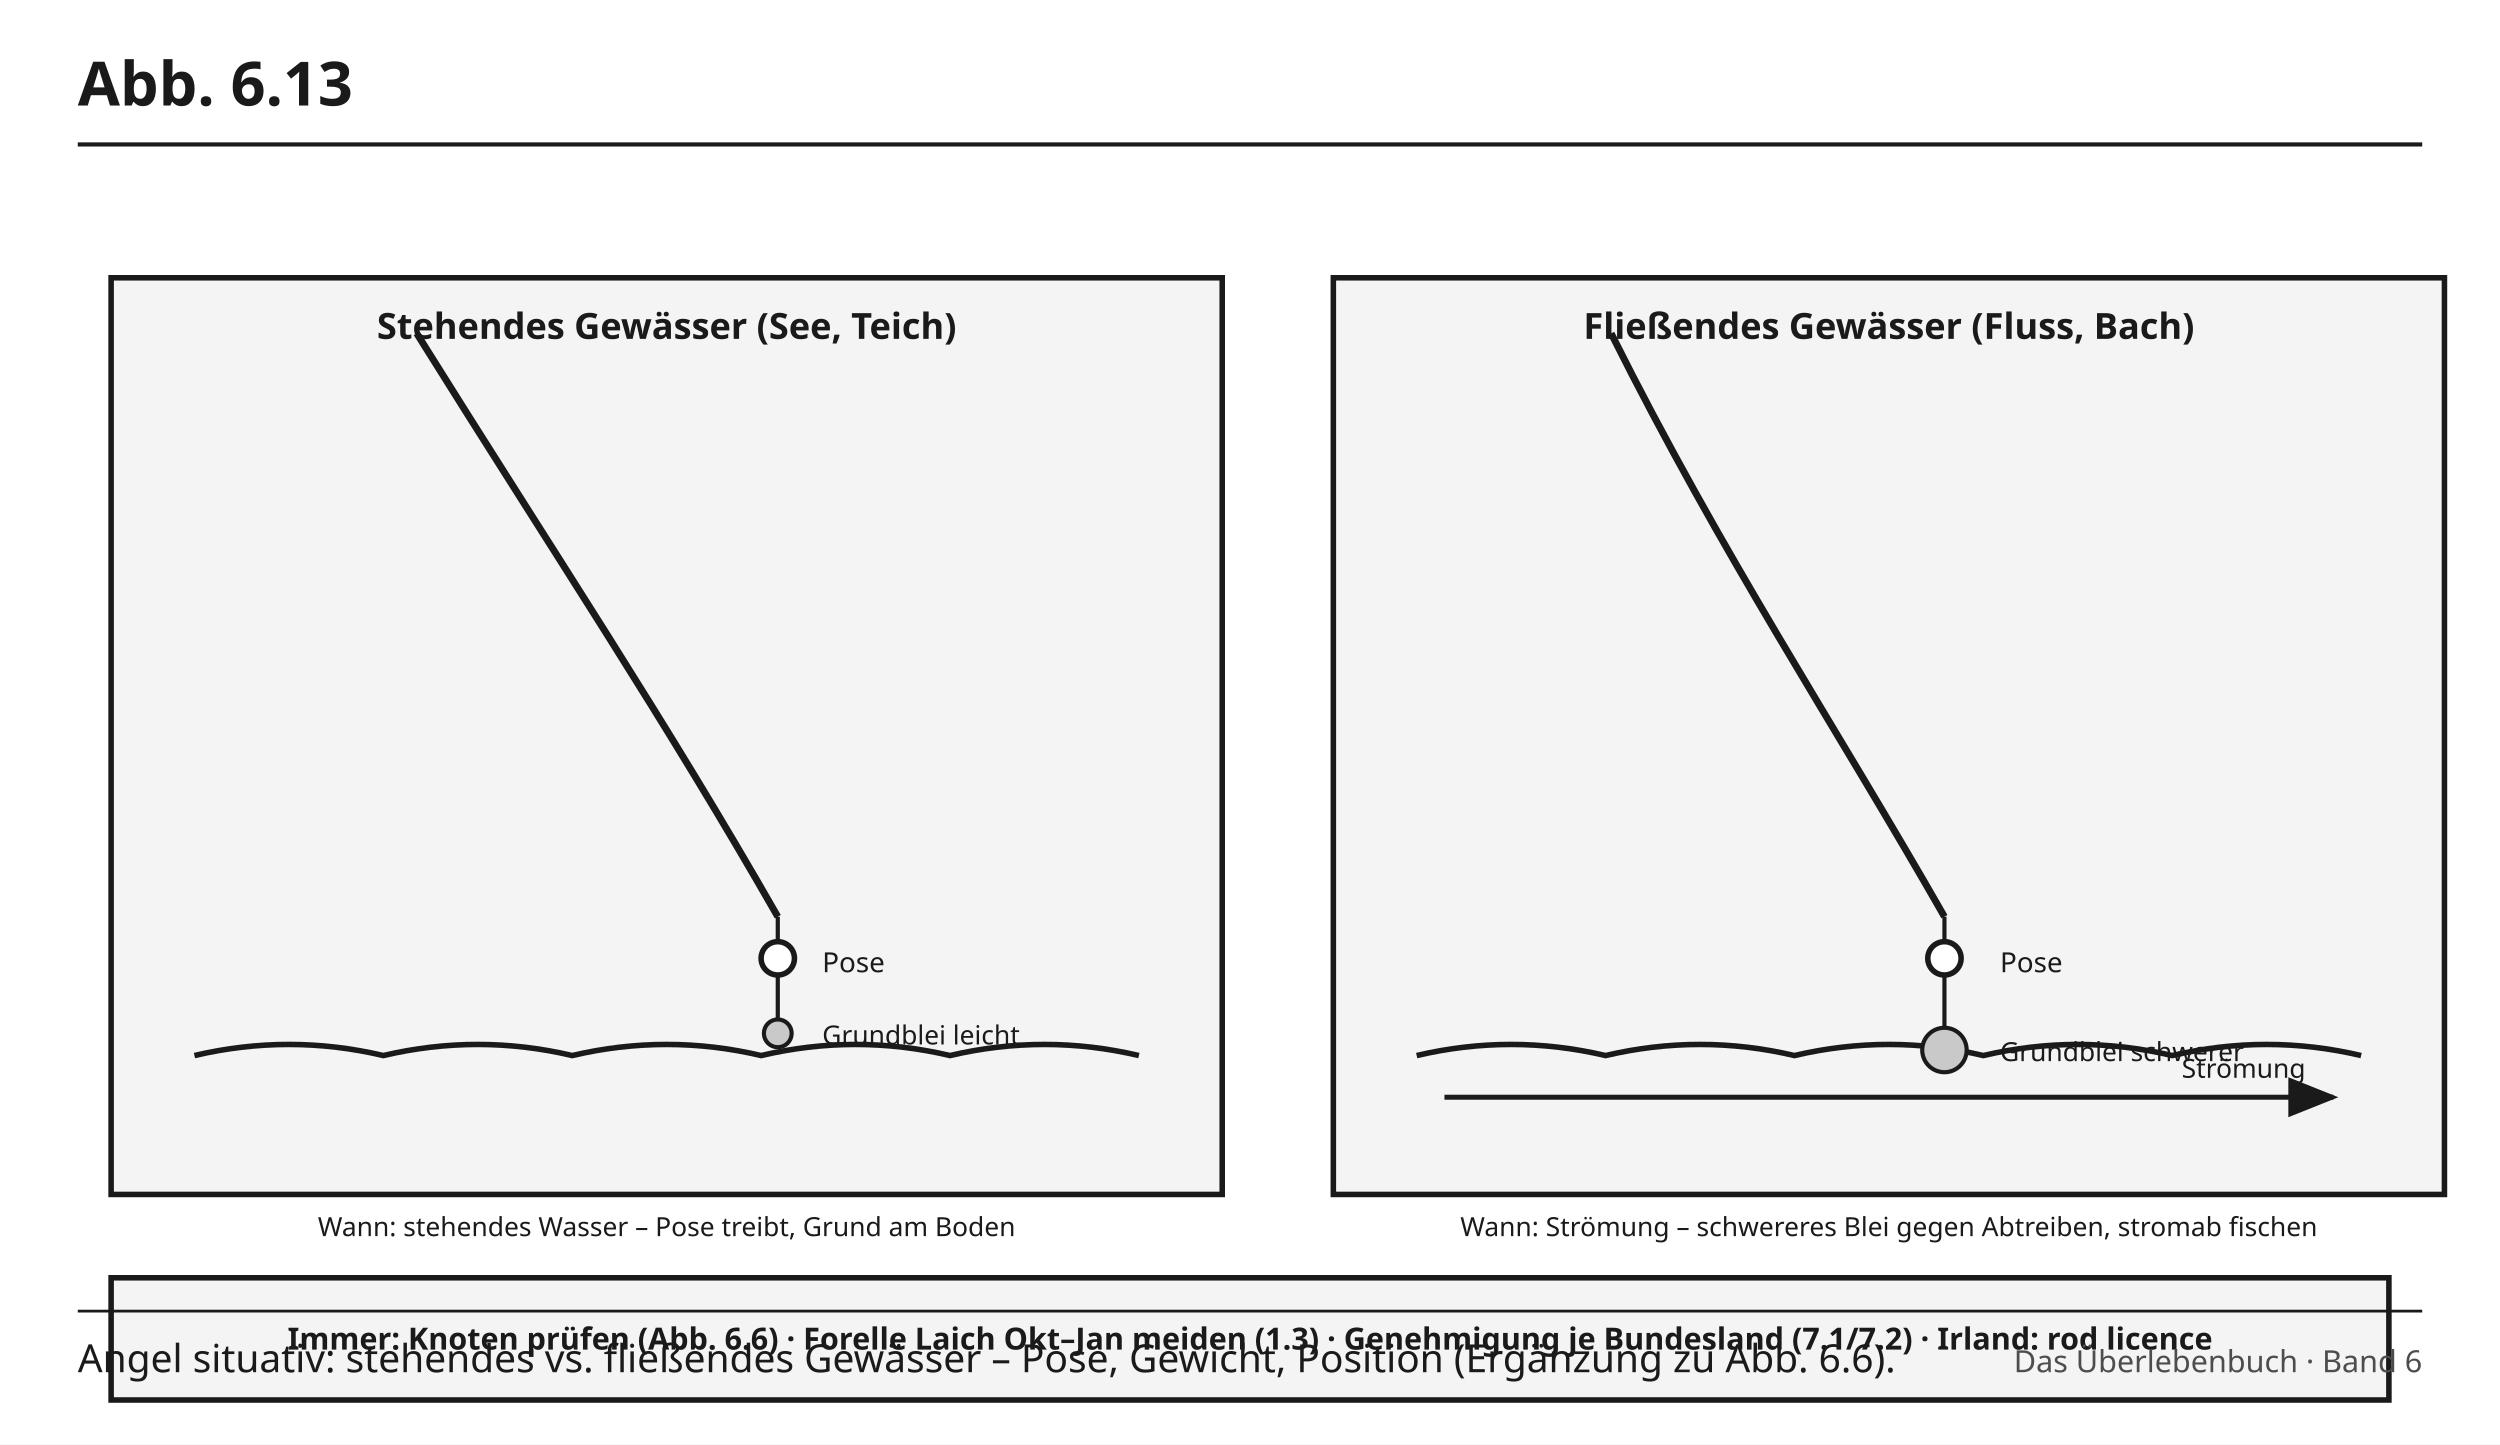
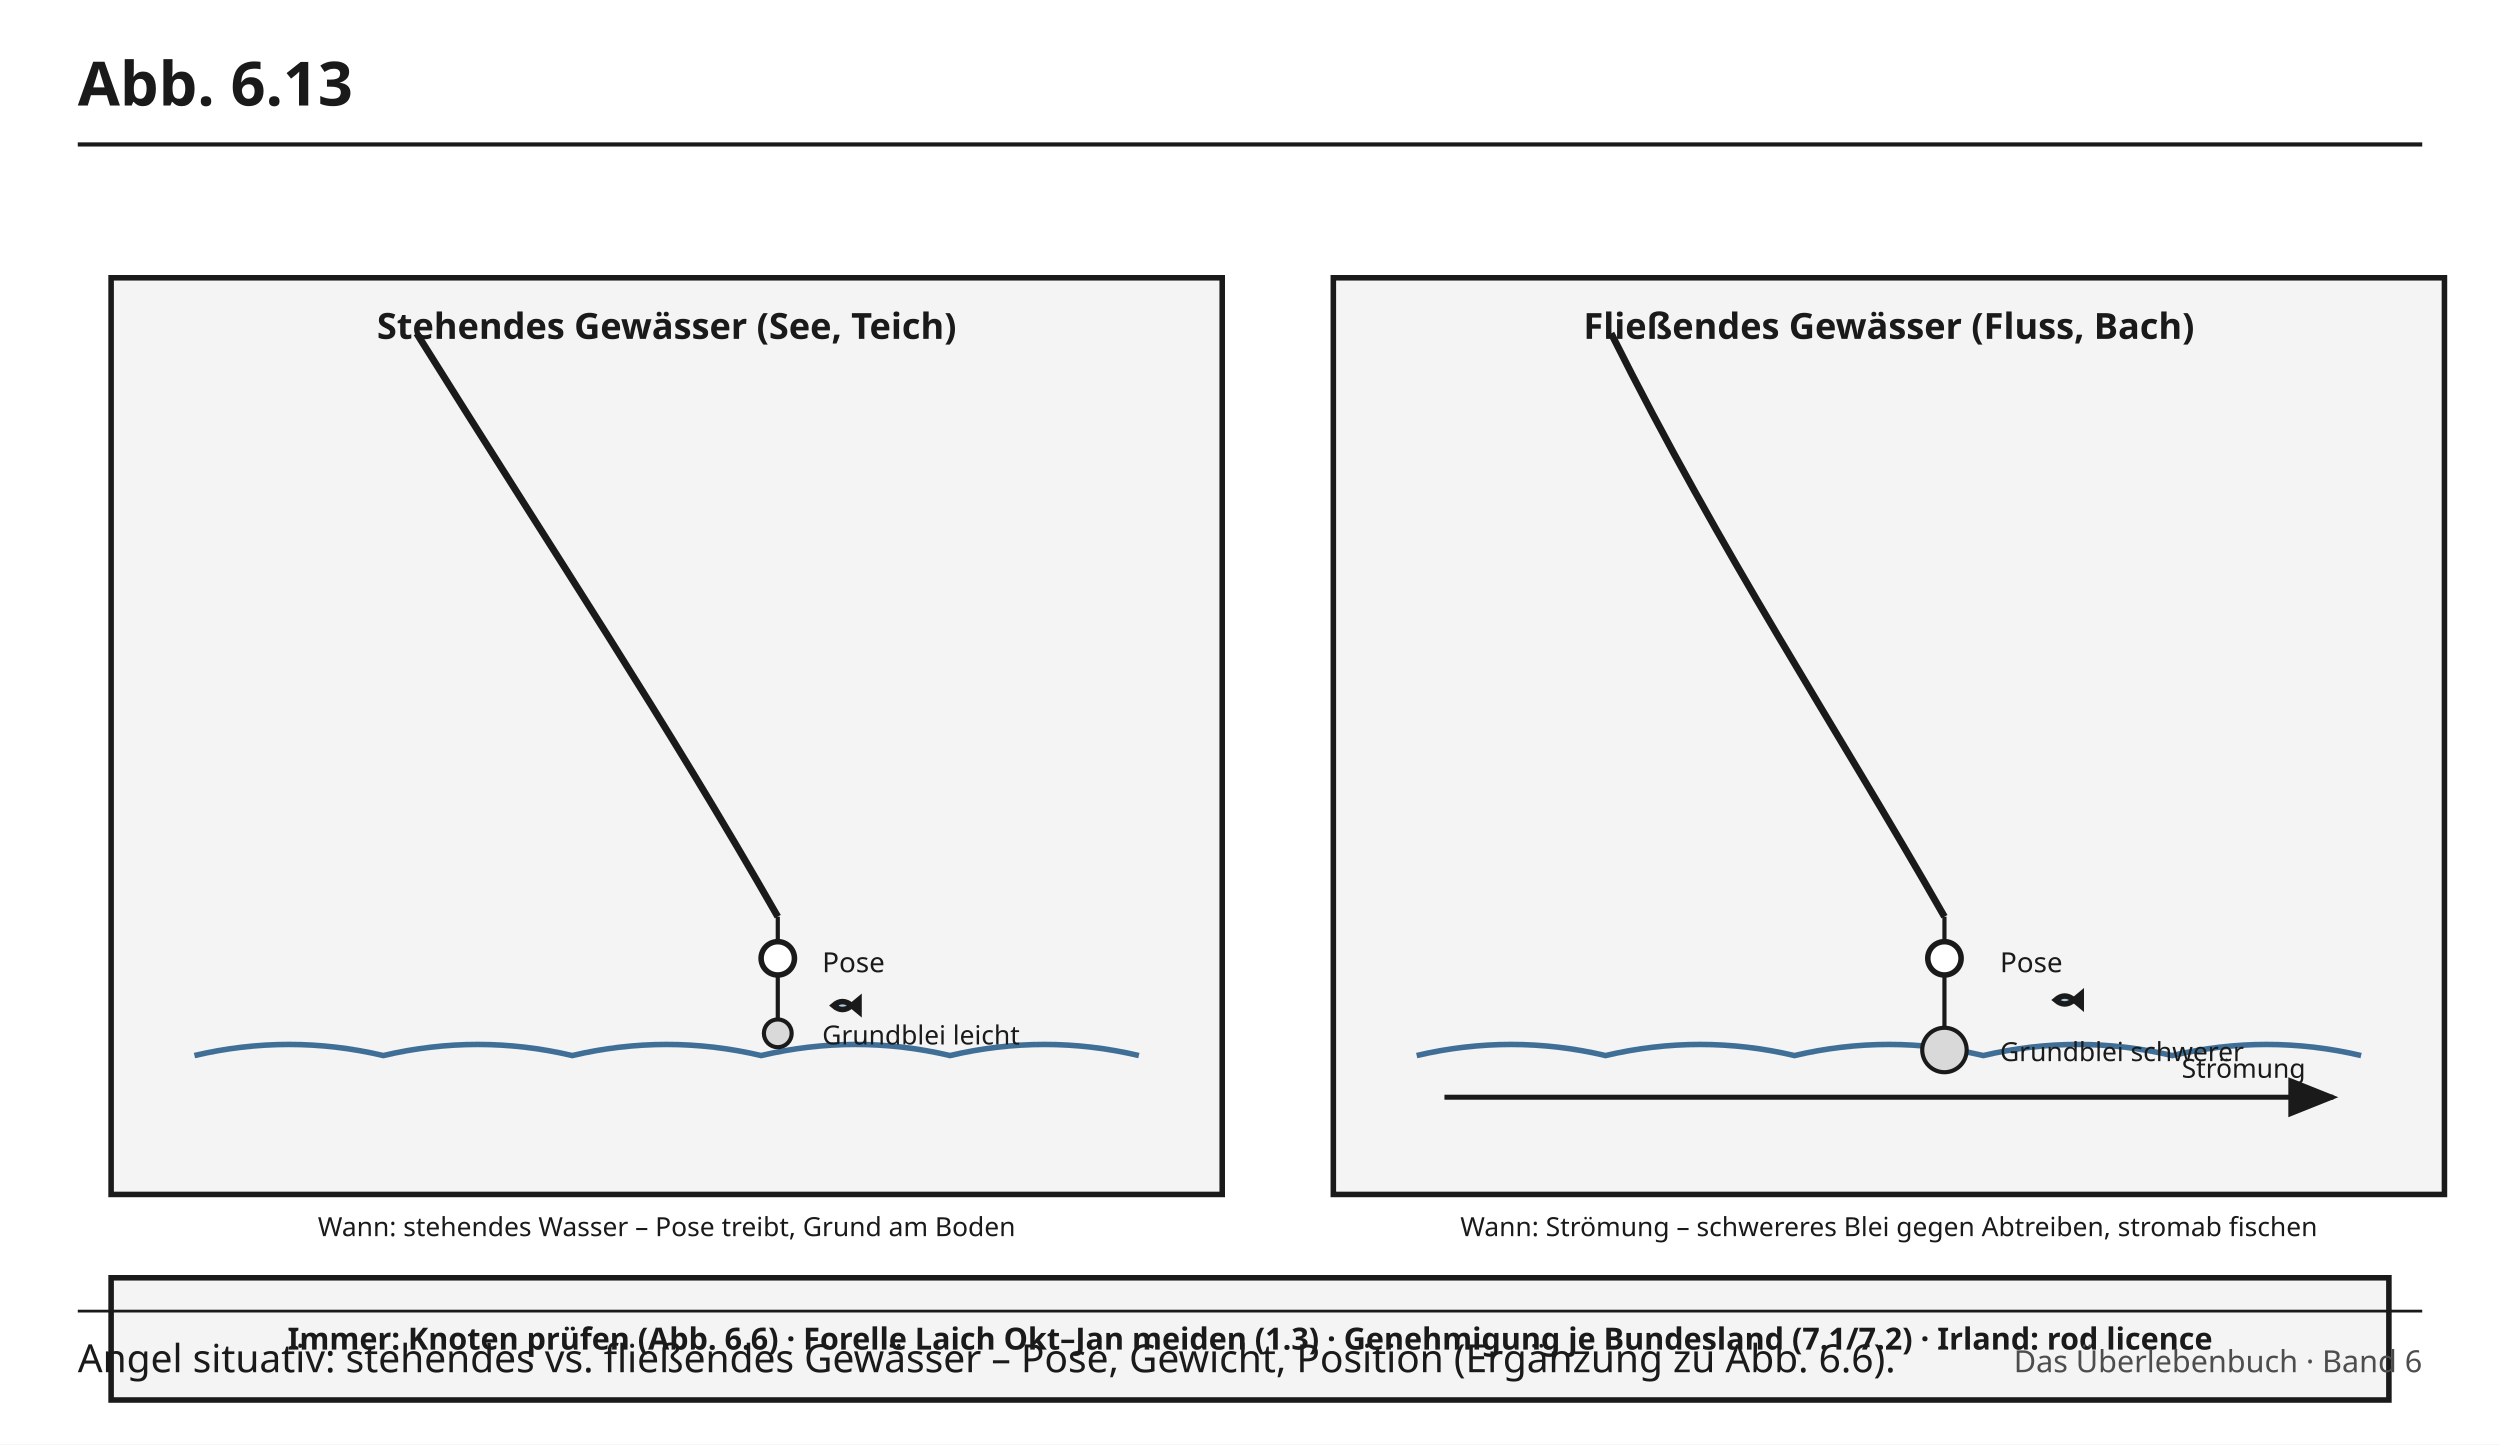
<svg xmlns="http://www.w3.org/2000/svg" viewBox="0 0 900 520" role="img" aria-label="Abb. 6.13 – Angel situativ: stehendes vs. fließendes Gewässer – Pose, Gewicht, Position (Ergänzung zu Abb. 6.6).">
  <defs>
    <marker id="ah" markerWidth="10" markerHeight="8" refX="9" refY="4" orient="auto">
      <path d="M0 0 L10 4 L0 8 z" fill="#1a1a1a" />
    </marker>
    <marker id="ahs" markerWidth="10" markerHeight="8" refX="1" refY="4" orient="auto">
      <path d="M10 0 L0 4 L10 8 z" fill="#1a1a1a" />
    </marker>
    <pattern id="hatch" width="8" height="8" patternTransform="rotate(45)" patternUnits="userSpaceOnUse">
-       <line x1="0" y1="0" x2="0" y2="8" stroke="#8c8c8c" stroke-width="1.6" />
+       <line x1="0" y1="0" x2="0" y2="8" stroke="#6e6e6e" stroke-width="1.6" />
    </pattern>
    <pattern id="cross" width="8" height="8" patternUnits="userSpaceOnUse">
-       <path d="M0 0 L8 8 M8 0 L0 8" stroke="#bfbfbf" stroke-width="1" />
+       <path d="M0 0 L8 8 M8 0 L0 8" stroke="#8a8a8a" stroke-width="1" />
    </pattern>
    <pattern id="dots" width="7" height="7" patternUnits="userSpaceOnUse">
-       <circle cx="2" cy="2" r="1.4" fill="#8c8c8c" />
+       <circle cx="2" cy="2" r="1.4" fill="#6e6e6e" />
+     </pattern>
+     <pattern id="wtr" width="24" height="12" patternUnits="userSpaceOnUse">
+       <rect width="24" height="12" fill="#a8cbe4" />
+       <path d="M0 8 q 6 -5 12 0 t 12 0" fill="none" stroke="#3f6f96" stroke-width="1.4" />
    </pattern>
  </defs>
  <rect x="0" y="0" width="900" height="520" fill="#ffffff" />
  <text x="28" y="38" font-family="sans-serif" font-size="22" text-anchor="start" font-weight="bold" fill="#1a1a1a">Abb. 6.13</text>
  <line x1="28" y1="52" x2="872" y2="52" stroke="#1a1a1a" stroke-width="1.5" />
  <rect x="40" y="100" width="400" height="330" fill="#f4f4f4" stroke="#1a1a1a" stroke-width="2" />
  <text x="240" y="122" font-family="sans-serif" font-size="13" text-anchor="middle" font-weight="bold" fill="#1a1a1a">Stehendes Gewässer (See, Teich)</text>
-   <path d="M70 380 q 34 -8 68 0 q 34 -8 68 0 q 34 -8 68 0 q 34 -8 68 0 q 34 -8 68 0" fill="none" stroke="#1a1a1a" stroke-width="2" />
+   <path d="M70 380 q 34 -8 68 0 q 34 -8 68 0 q 34 -8 68 0 q 34 -8 68 0 q 34 -8 68 0" fill="none" stroke="#3f6f96" stroke-width="2" />
+   <path d="M300 362 q 3.3 -2.86 6.6 0 q -3.3 2.86 -6.6 0 Z" fill="#a8cbe4" stroke="#1a1a1a" stroke-width="2" />
+   <path d="M306.6 362 L309.24 359.8 L309.24 364.2 Z" fill="#a8cbe4" stroke="#1a1a1a" stroke-width="2" />
+   <circle cx="301.54" cy="361.45" r="0.44" fill="#1a1a1a" stroke="#1a1a1a" stroke-width="0.5" />
  <path d="M150 120 C 200 200 240 260 280 330" fill="none" stroke="#1a1a1a" stroke-width="2.5" />
  <line x1="280" y1="330" x2="280" y2="370" stroke="#1a1a1a" stroke-width="1.5" />
  <circle cx="280" cy="345" r="6" fill="#ffffff" stroke="#1a1a1a" stroke-width="2" />
  <text x="296" y="350" font-family="sans-serif" font-size="10" text-anchor="start" font-weight="normal" fill="#1a1a1a">Pose</text>
-   <circle cx="280" cy="372" r="5" fill="#c9c9c9" stroke="#1a1a1a" stroke-width="1.5" />
+   <circle cx="280" cy="372" r="5" fill="#d9d9d9" stroke="#1a1a1a" stroke-width="1.5" />
  <text x="296" y="376" font-family="sans-serif" font-size="9.5" text-anchor="start" font-weight="normal" fill="#1a1a1a">Grundblei leicht</text>
  <text x="240" y="445" font-family="sans-serif" font-size="9.5" text-anchor="middle" font-weight="normal" fill="#1a1a1a">Wann: stehendes Wasser – Pose treibt, Grund am Boden</text>
  <rect x="480" y="100" width="400" height="330" fill="#f4f4f4" stroke="#1a1a1a" stroke-width="2" />
  <text x="680" y="122" font-family="sans-serif" font-size="13" text-anchor="middle" font-weight="bold" fill="#1a1a1a">Fließendes Gewässer (Fluss, Bach)</text>
-   <path d="M510 380 q 34 -8 68 0 q 34 -8 68 0 q 34 -8 68 0 q 34 -8 68 0 q 34 -8 68 0" fill="none" stroke="#1a1a1a" stroke-width="2" />
+   <path d="M510 380 q 34 -8 68 0 q 34 -8 68 0 q 34 -8 68 0 q 34 -8 68 0 q 34 -8 68 0" fill="none" stroke="#3f6f96" stroke-width="2" />
  <line x1="520" y1="395" x2="840" y2="395" stroke="#1a1a1a" stroke-width="1.8" marker-end="url(#ah)" />
  <text x="830" y="388" font-family="sans-serif" font-size="9.5" text-anchor="end" font-weight="normal" fill="#1a1a1a">Strömung</text>
+   <path d="M740 360 q 3.3 -2.86 6.6 0 q -3.3 2.86 -6.6 0 Z" fill="#a8cbe4" stroke="#1a1a1a" stroke-width="2" />
+   <path d="M746.6 360 L749.24 357.8 L749.24 362.2 Z" fill="#a8cbe4" stroke="#1a1a1a" stroke-width="2" />
+   <circle cx="741.54" cy="359.45" r="0.44" fill="#1a1a1a" stroke="#1a1a1a" stroke-width="0.5" />
  <path d="M580 120 C 620 200 660 260 700 330" fill="none" stroke="#1a1a1a" stroke-width="2.5" />
  <line x1="700" y1="330" x2="700" y2="375" stroke="#1a1a1a" stroke-width="1.5" />
  <circle cx="700" cy="345" r="6" fill="#ffffff" stroke="#1a1a1a" stroke-width="2" />
-   <circle cx="700" cy="378" r="8" fill="#c9c9c9" stroke="#1a1a1a" stroke-width="1.5" />
+   <circle cx="700" cy="378" r="8" fill="#d9d9d9" stroke="#1a1a1a" stroke-width="1.5" />
  <text x="720" y="350" font-family="sans-serif" font-size="10" text-anchor="start" font-weight="normal" fill="#1a1a1a">Pose</text>
  <text x="720" y="382" font-family="sans-serif" font-size="9.5" text-anchor="start" font-weight="normal" fill="#1a1a1a">Grundblei schwerer</text>
  <text x="680" y="445" font-family="sans-serif" font-size="9.5" text-anchor="middle" font-weight="normal" fill="#1a1a1a">Wann: Strömung – schwereres Blei gegen Abtreiben, stromab fischen</text>
  <rect x="40" y="460" width="820" height="44" fill="#f4f4f4" stroke="#1a1a1a" stroke-width="2" />
  <text x="450" y="485.85" font-family="sans-serif" font-size="11" text-anchor="middle" font-weight="bold" fill="#1a1a1a">Immer: Knoten prüfen (Abb. 6.6) · Forelle Laich Okt–Jan meiden (1.3) · Genehmigung je Bundesland (7.1/7.2) · Irland: rod licence</text>
  <line x1="28" y1="472" x2="872" y2="472" stroke="#1a1a1a" stroke-width="1" />
  <text x="28" y="494" font-family="sans-serif" font-size="14" text-anchor="start" font-weight="normal" fill="#1a1a1a">Angel situativ: stehendes vs. fließendes Gewässer – Pose, Gewicht, Position (Ergänzung zu Abb. 6.6).</text>
  <text x="872" y="494" font-family="sans-serif" font-size="11" text-anchor="end" font-weight="normal" fill="#4d4d4d">Das Überlebenbuch · Band 6</text>
</svg>
